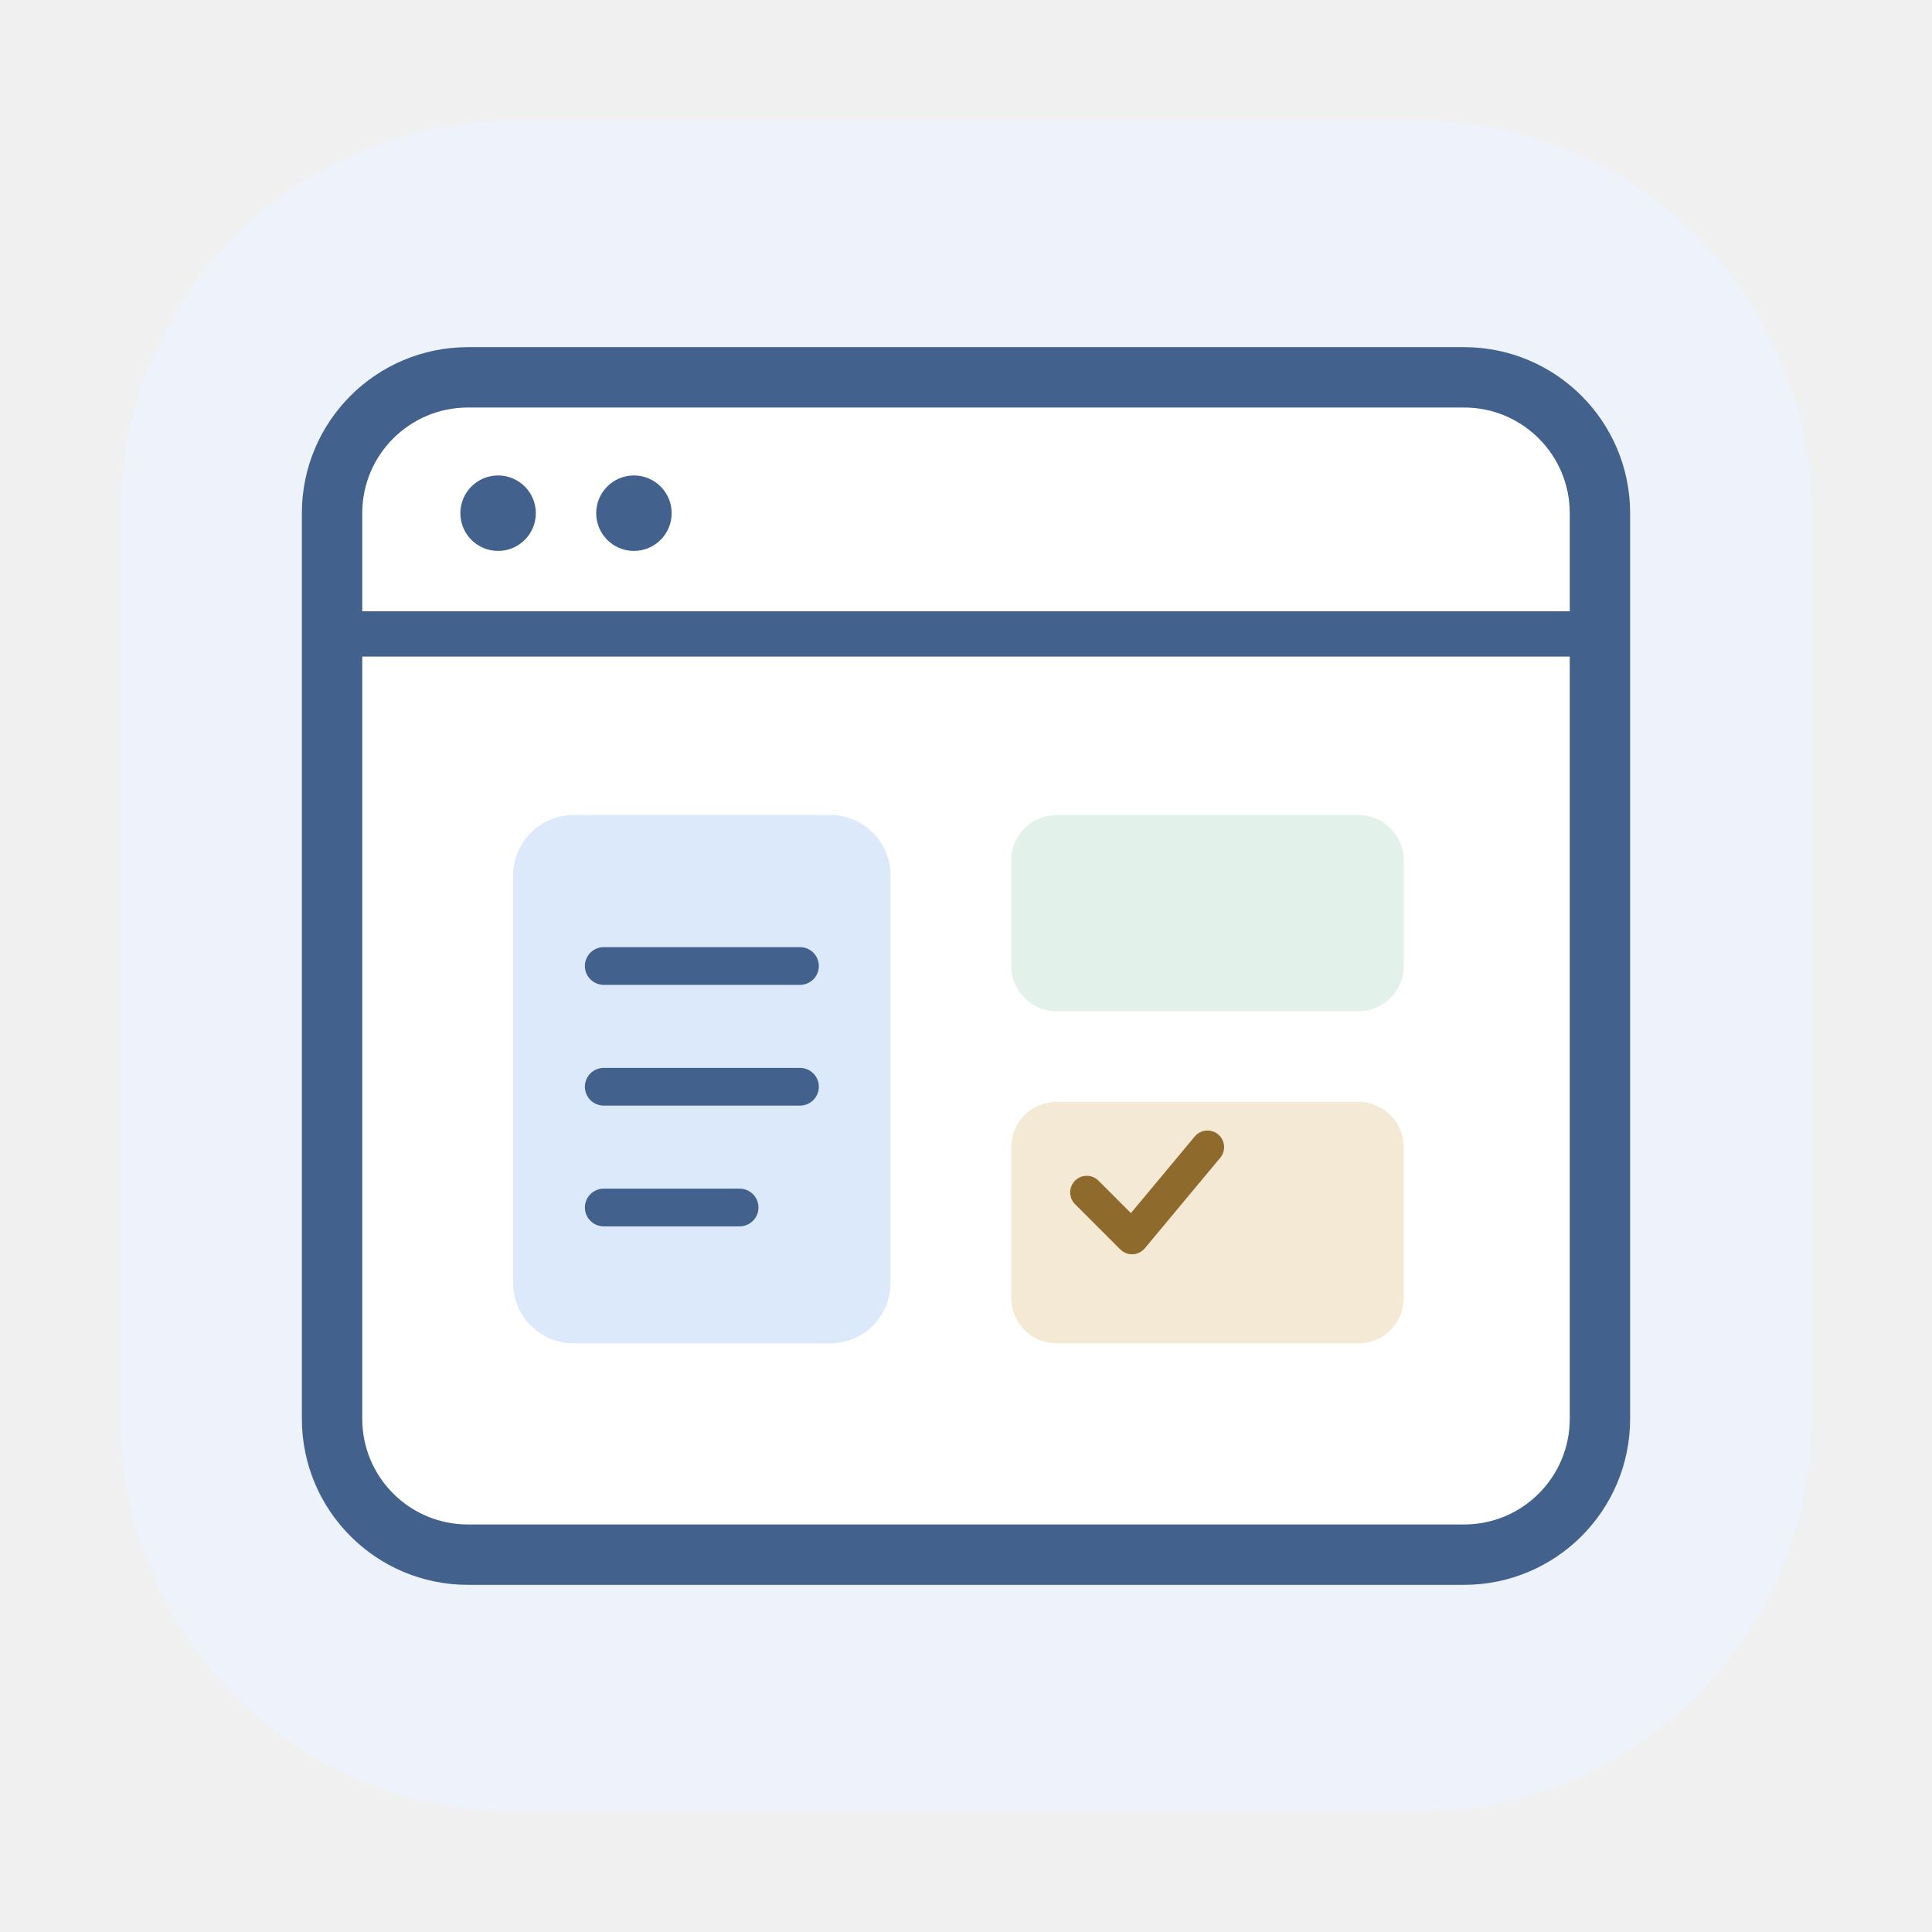
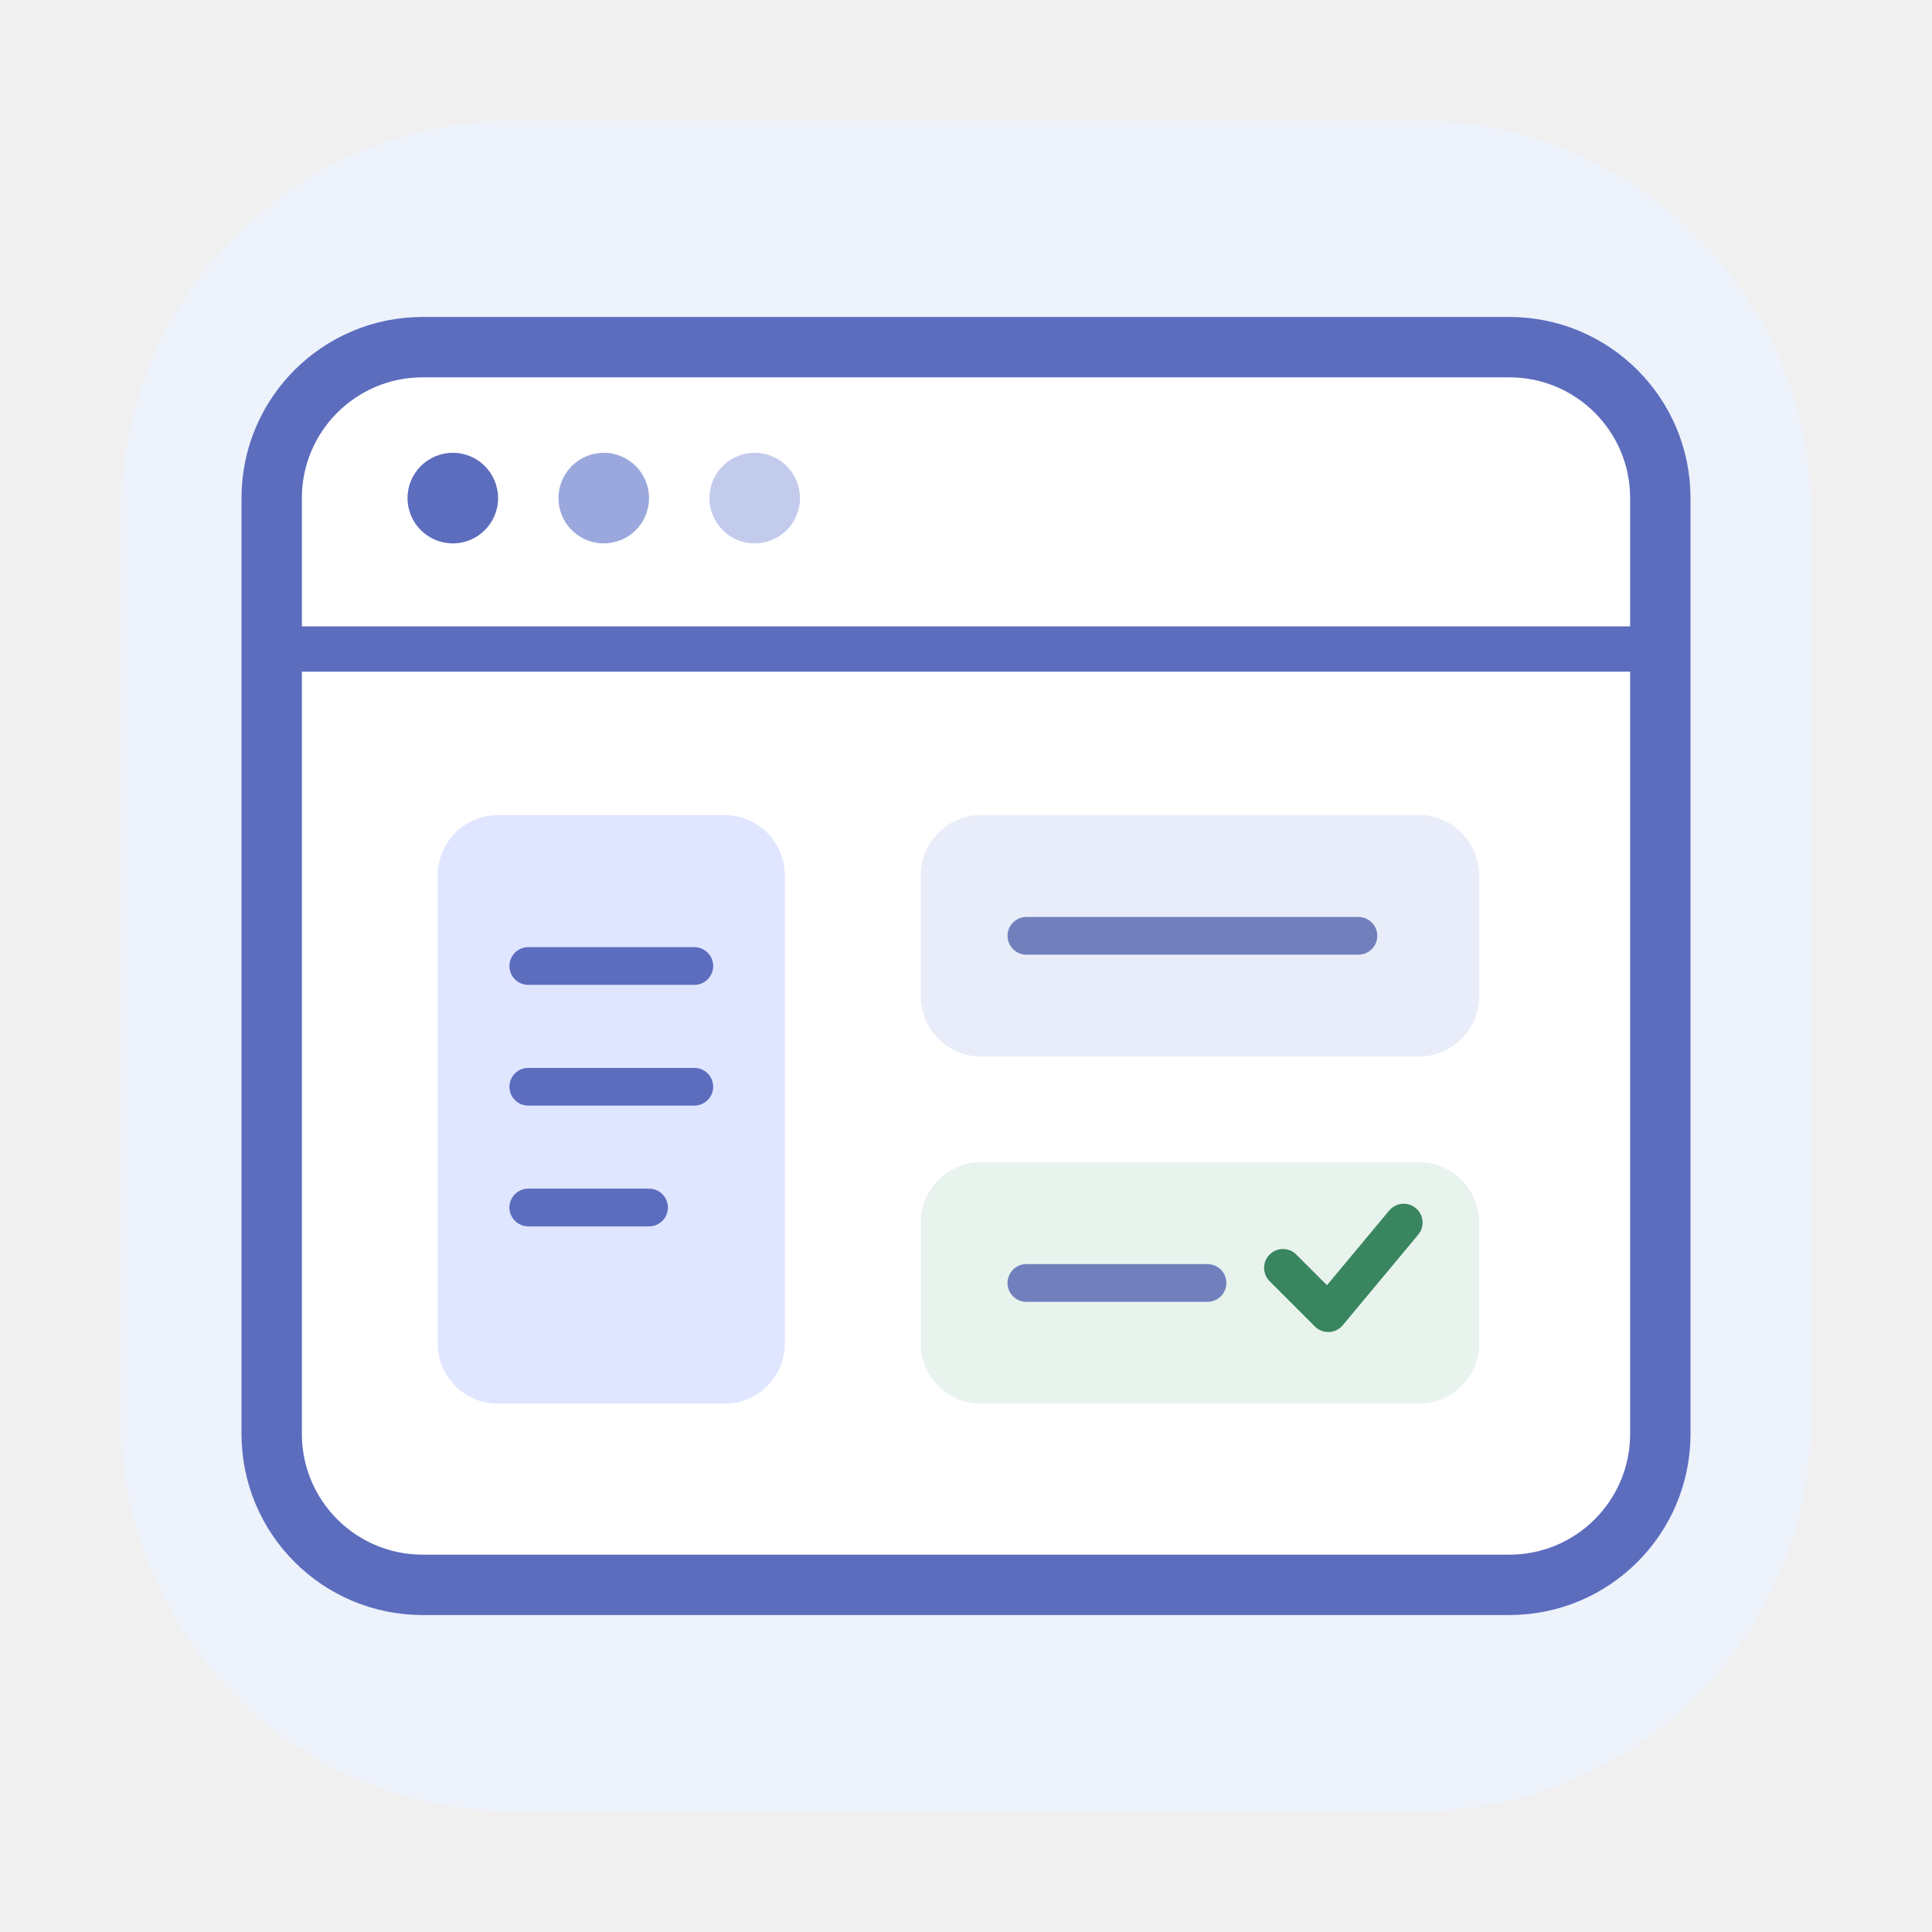
<svg xmlns="http://www.w3.org/2000/svg" width="128" height="128" viewBox="0 0 128 128" role="img" aria-labelledby="title desc">
  <rect x="8" y="8" width="112" height="112" rx="26" fill="#edf2fb" />
-   <rect x="22" y="25" width="84" height="78" rx="9" fill="#fff" stroke="#42628d" stroke-width="4" />
-   <path d="M22 42h84" stroke="#42628d" stroke-width="3" />
-   <circle cx="33" cy="34" r="2.5" fill="#42628d" />
-   <circle cx="42" cy="34" r="2.5" fill="#42628d" />
-   <rect x="34" y="54" width="25" height="35" rx="4" fill="#dbe9fb" />
-   <path d="M40 64h13M40 72h13M40 80h9" stroke="#42628d" stroke-width="2.5" stroke-linecap="round" />
-   <rect x="67" y="54" width="26" height="13" rx="3" fill="#e3f1eb" />
-   <rect x="67" y="73" width="26" height="16" rx="3" fill="#f4e9d4" />
-   <path d="M72 79l3 3 5-6" fill="none" stroke="#8e6b2c" stroke-width="2.2" stroke-linecap="round" stroke-linejoin="round" />
+   <rect x="18" y="23" width="92" height="82" rx="10" fill="#ffffff" stroke="#5c6dbe" stroke-width="4" />
+   <path d="M18 43h92" stroke="#5c6dbe" stroke-width="3" />
+   <circle cx="30" cy="33" r="3" fill="#5c6dbe" />
+   <circle cx="40" cy="33" r="3" fill="#9ba8dd" />
+   <circle cx="50" cy="33" r="3" fill="#c3cbed" />
+   <rect x="29" y="54" width="23" height="39" rx="4" fill="#e0e6ff" />
+   <path d="M35 64h11M35 72h11M35 80h8" stroke="#5c6dbe" stroke-width="2.5" stroke-linecap="round" />
+   <rect x="61" y="54" width="37" height="16" rx="4" fill="#e9edf9" />
+   <rect x="61" y="77" width="37" height="16" rx="4" fill="#e8f3ed" />
+   <path d="M68 62h22M68 85h12" stroke="#7180bd" stroke-width="2.5" stroke-linecap="round" />
+   <path d="M85 84l3 3 5-6" fill="none" stroke="#39855f" stroke-width="2.5" stroke-linecap="round" stroke-linejoin="round" />
</svg>
